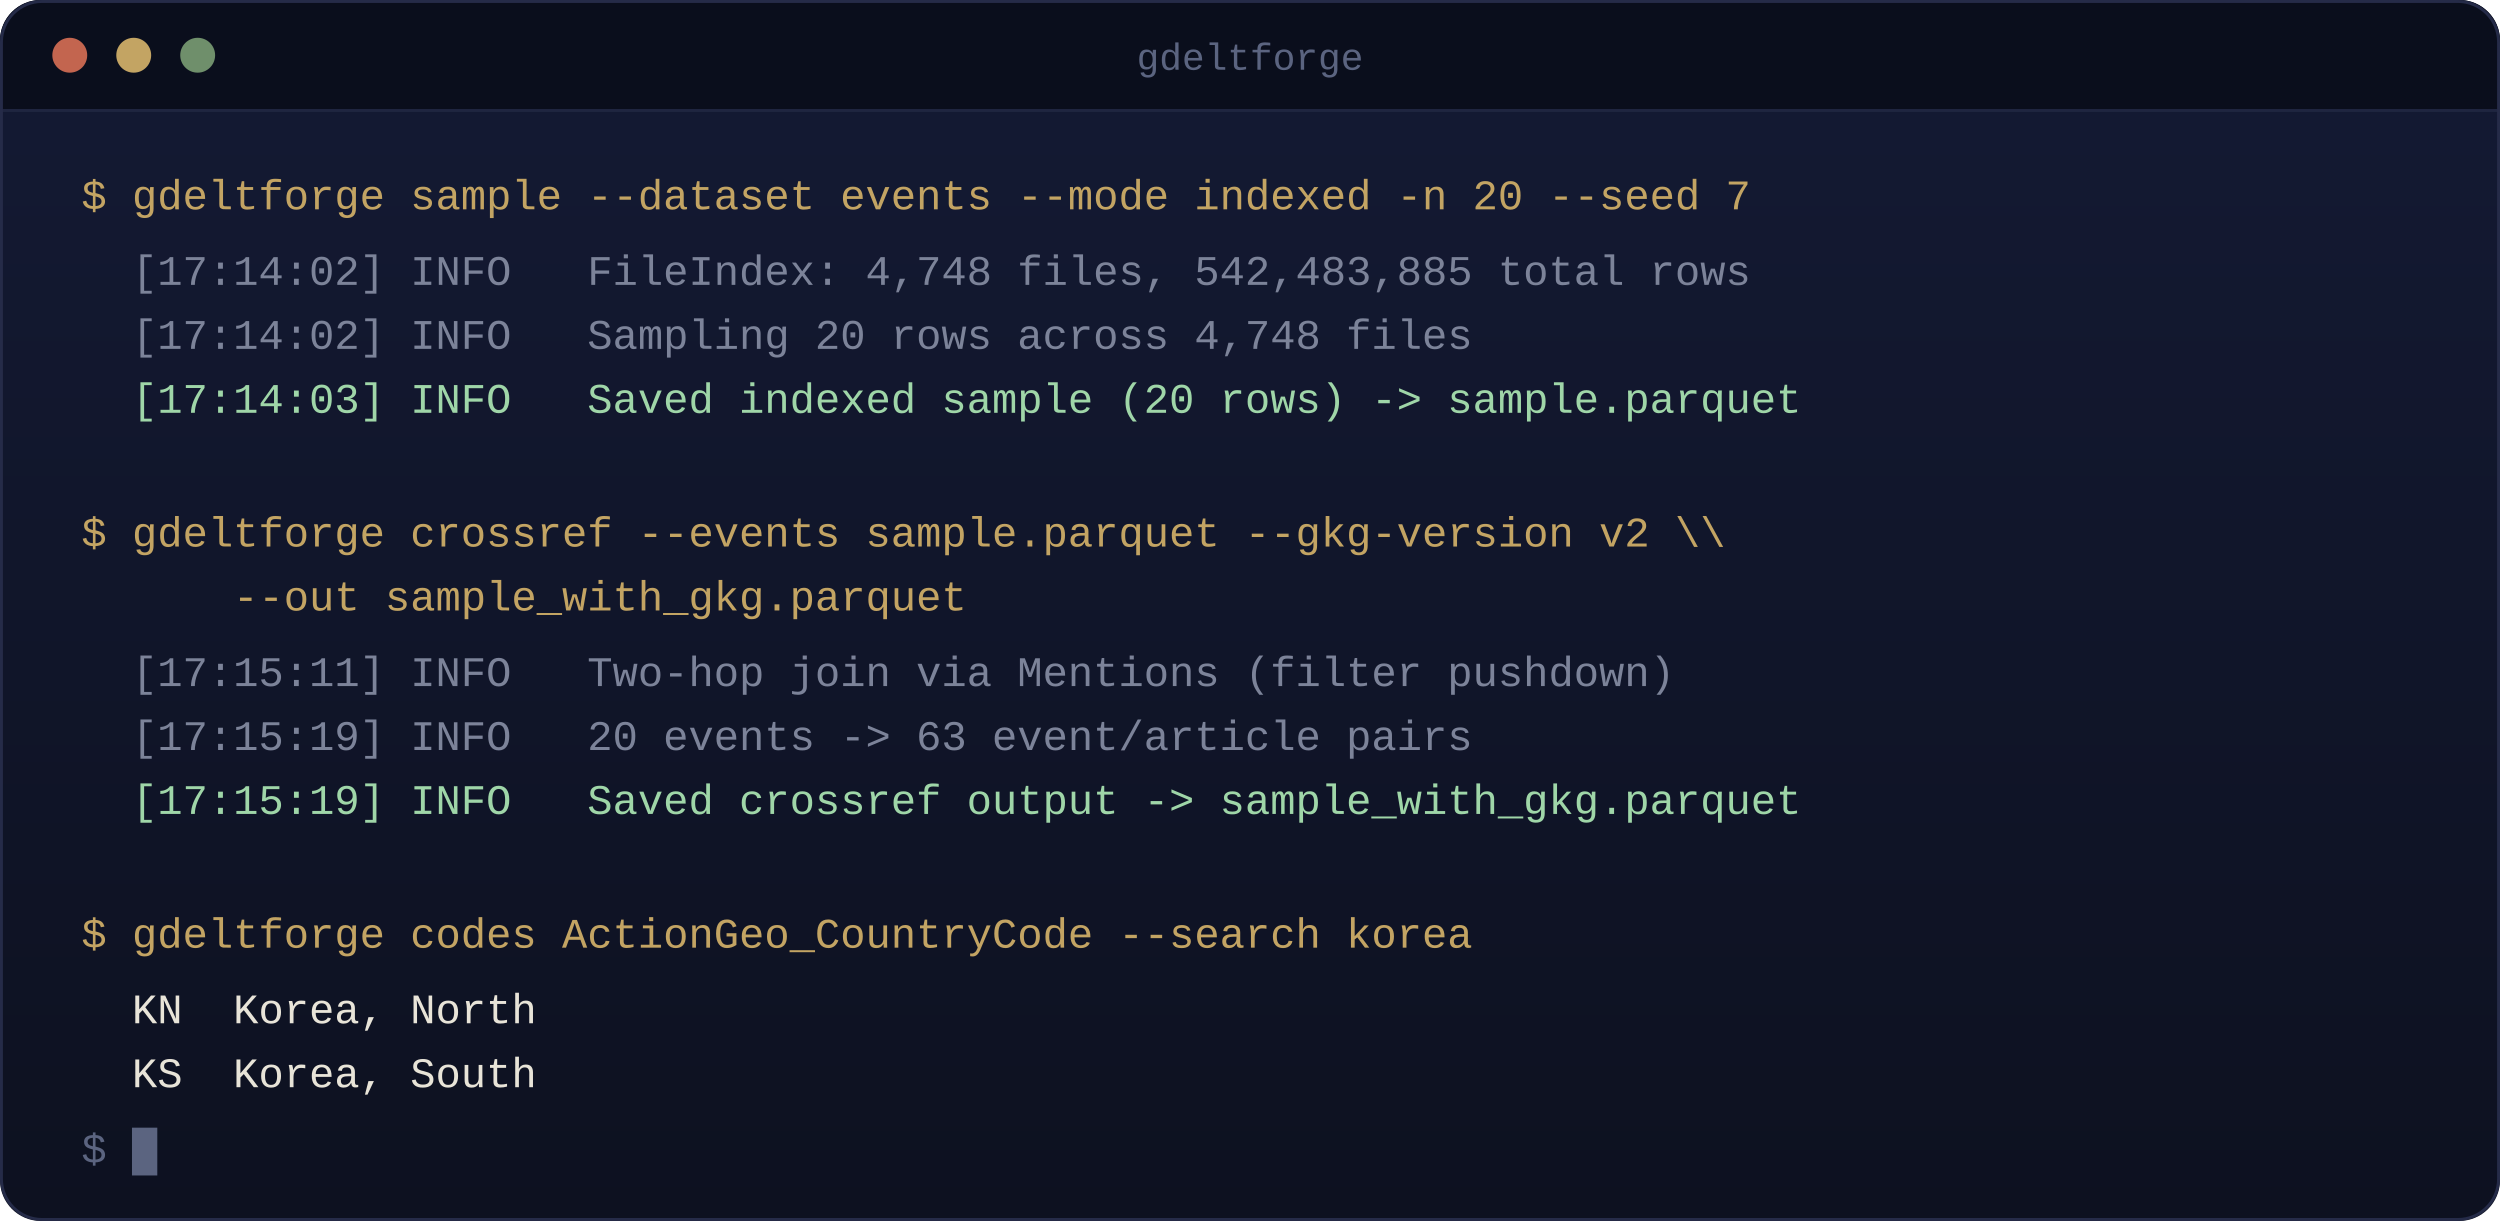
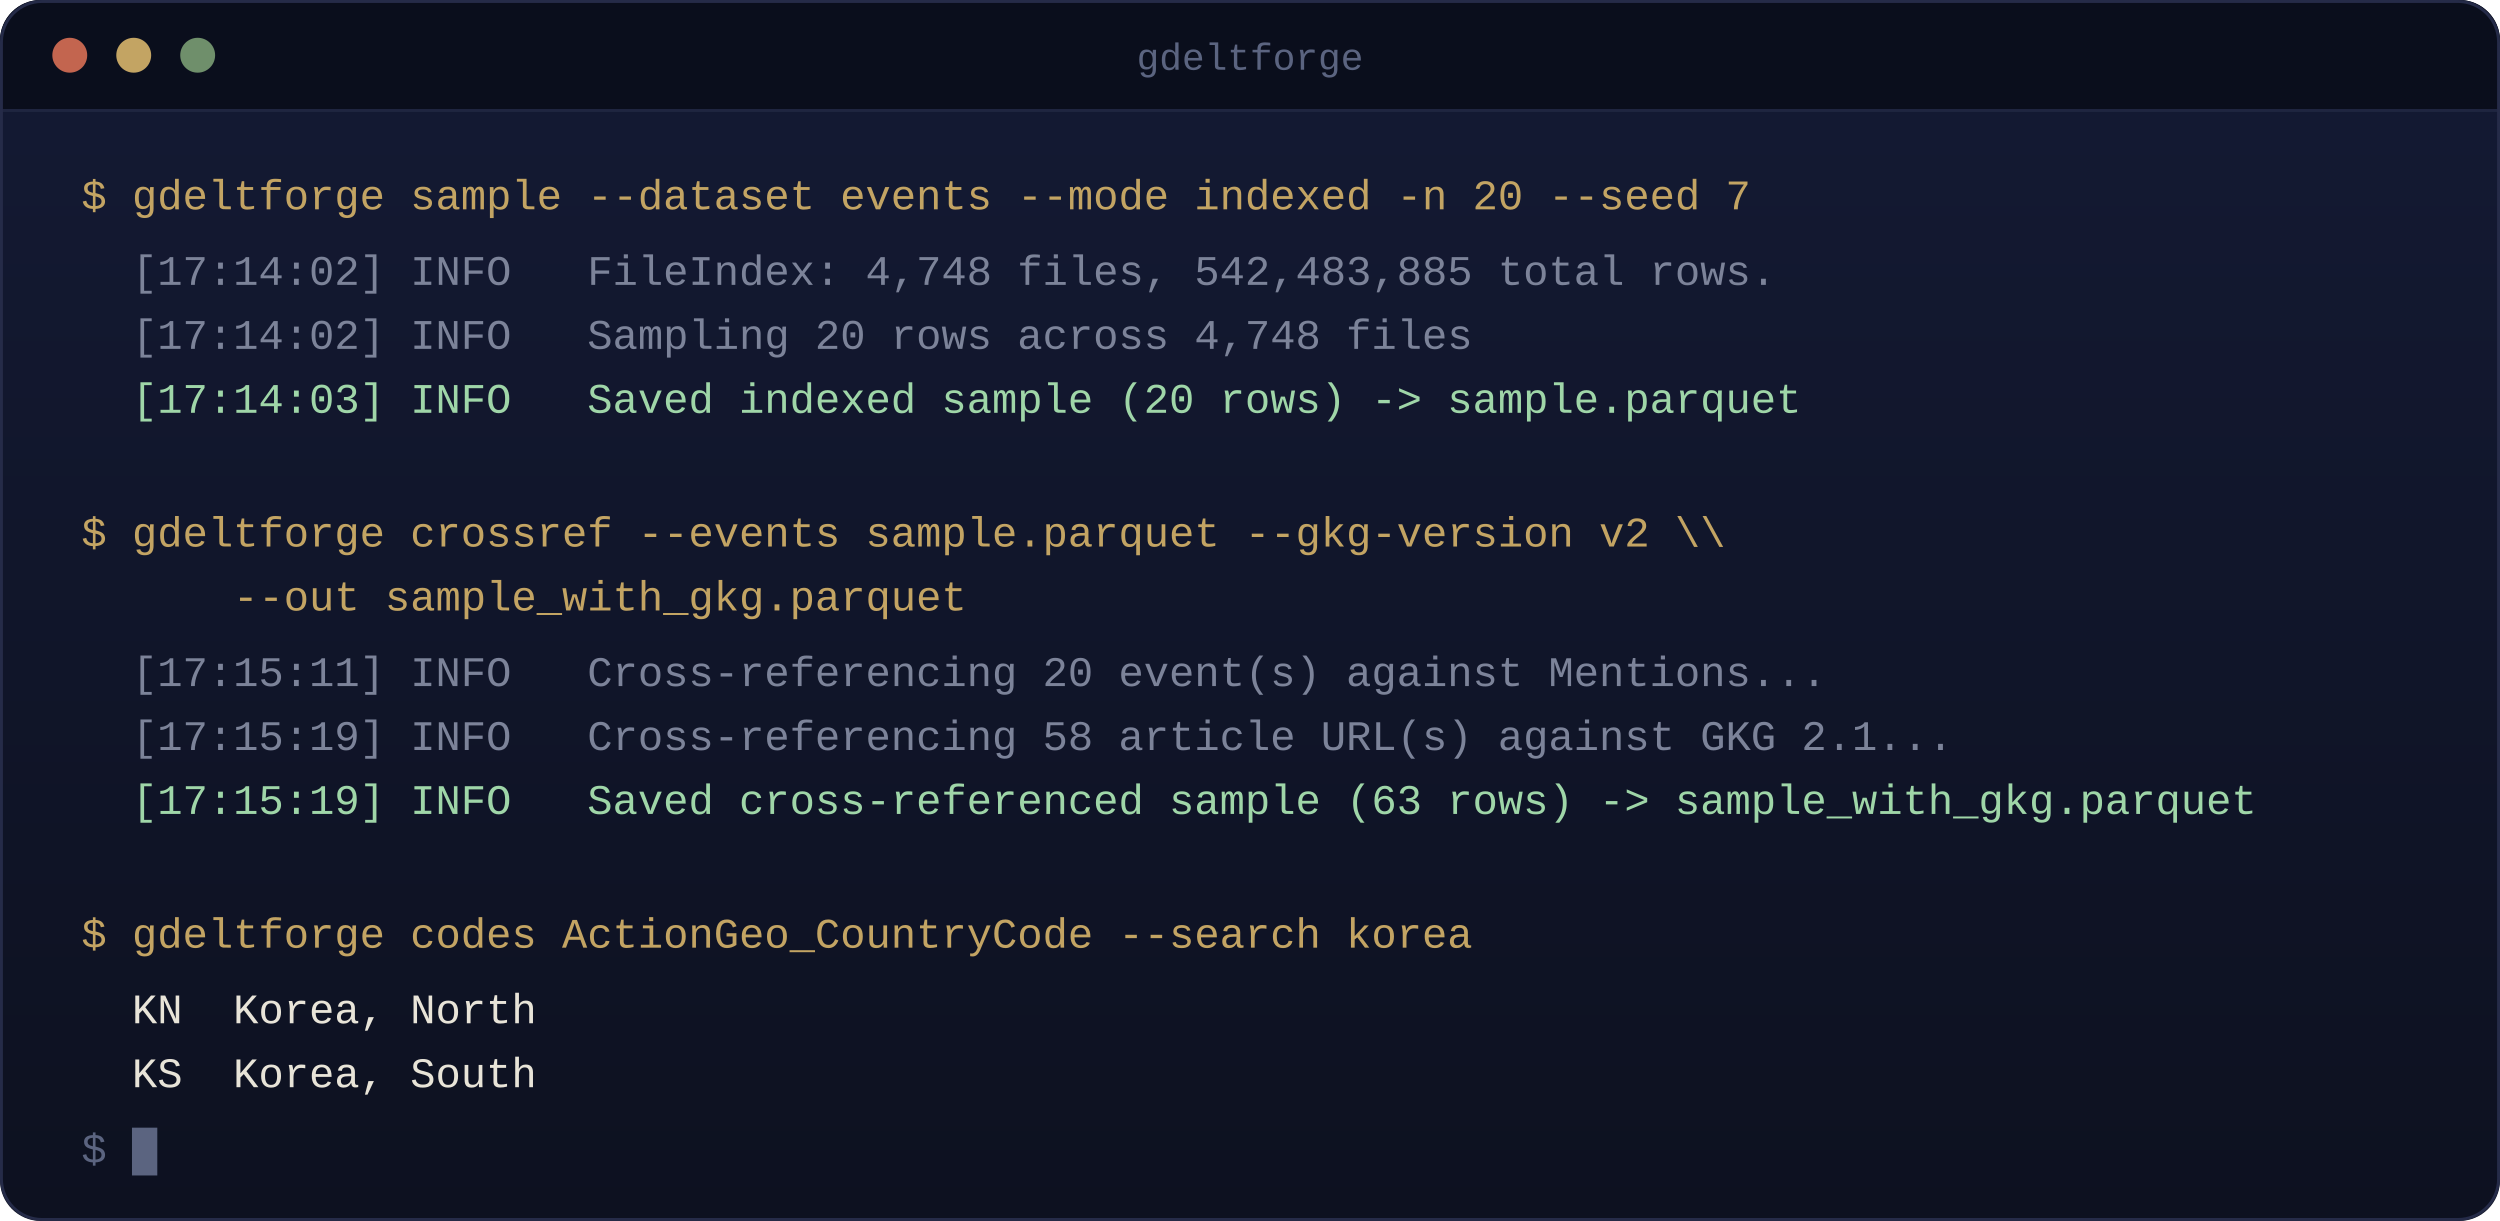
<svg xmlns="http://www.w3.org/2000/svg" viewBox="0 0 860 420" width="860" height="420" font-family="ui-monospace, SFMono-Regular, Consolas, 'Liberation Mono', Menlo, monospace">
  <defs>
    <linearGradient id="bg" x1="0" y1="0" x2="0" y2="1">
      <stop offset="0" stop-color="#141a34" />
      <stop offset="1" stop-color="#0d1120" />
    </linearGradient>
    <clipPath id="round">
      <rect x="0" y="0" width="860" height="420" rx="14" />
    </clipPath>
  </defs>
  <g clip-path="url(#round)">
    <rect width="860" height="420" fill="url(#bg)" />
    <rect width="860" height="38" fill="#0a0e1c" />
    <circle cx="24" cy="19" r="6" fill="#c3654f" />
    <circle cx="46" cy="19" r="6" fill="#c3a463" />
    <circle cx="68" cy="19" r="6" fill="#6f8f6b" />
    <text text-anchor="middle" x="430" y="24" fill="#5b6480" font-size="13" xml:space="preserve">gdeltforge</text>
    <line x1="0" y1="38" x2="860" y2="38" stroke="#1f2540" />
    <g>
      <text x="28" y="72" fill="#c3a463" font-size="14.5" xml:space="preserve">$ gdeltforge sample --dataset events --mode indexed -n 20 --seed 7</text>
-       <text x="28" y="98" fill="#7c8399" font-size="14.5" xml:space="preserve">  [17:14:02] INFO   FileIndex: 4,748 files, 542,483,885 total rows</text>
+       <text x="28" y="98" fill="#7c8399" font-size="14.5" xml:space="preserve">  [17:14:02] INFO   FileIndex: 4,748 files, 542,483,885 total rows.</text>
      <text x="28" y="120" fill="#7c8399" font-size="14.5" xml:space="preserve">  [17:14:02] INFO   Sampling 20 rows across 4,748 files</text>
      <text x="28" y="142" fill="#9fd6a8" font-size="14.5" xml:space="preserve">  [17:14:03] INFO   Saved indexed sample (20 rows) -&gt; sample.parquet</text>
      <text x="28" y="188" fill="#c3a463" font-size="14.5" xml:space="preserve">$ gdeltforge crossref --events sample.parquet --gkg-version v2 \\</text>
      <text x="28" y="210" fill="#c3a463" font-size="14.5" xml:space="preserve">      --out sample_with_gkg.parquet</text>
-       <text x="28" y="236" fill="#7c8399" font-size="14.5" xml:space="preserve">  [17:15:11] INFO   Two-hop join via Mentions (filter pushdown)</text>
-       <text x="28" y="258" fill="#7c8399" font-size="14.5" xml:space="preserve">  [17:15:19] INFO   20 events -&gt; 63 event/article pairs</text>
-       <text x="28" y="280" fill="#9fd6a8" font-size="14.5" xml:space="preserve">  [17:15:19] INFO   Saved crossref output -&gt; sample_with_gkg.parquet</text>
+       <text x="28" y="236" fill="#7c8399" font-size="14.5" xml:space="preserve">  [17:15:11] INFO   Cross-referencing 20 event(s) against Mentions...</text>
+       <text x="28" y="258" fill="#7c8399" font-size="14.5" xml:space="preserve">  [17:15:19] INFO   Cross-referencing 58 article URL(s) against GKG 2.1...</text>
+       <text x="28" y="280" fill="#9fd6a8" font-size="14.5" xml:space="preserve">  [17:15:19] INFO   Saved cross-referenced sample (63 rows) -&gt; sample_with_gkg.parquet</text>
      <text x="28" y="326" fill="#c3a463" font-size="14.5" xml:space="preserve">$ gdeltforge codes ActionGeo_CountryCode --search korea</text>
      <text x="28" y="352" fill="#e8e4d8" font-size="14.5" xml:space="preserve">  KN  Korea, North</text>
      <text x="28" y="374" fill="#e8e4d8" font-size="14.5" xml:space="preserve">  KS  Korea, South</text>
      <text x="28" y="400" fill="#5b6480" font-size="14.5" xml:space="preserve">$ █</text>
    </g>
  </g>
  <rect x="0.5" y="0.5" width="859" height="419" rx="14" fill="none" stroke="#252b48" />
</svg>
